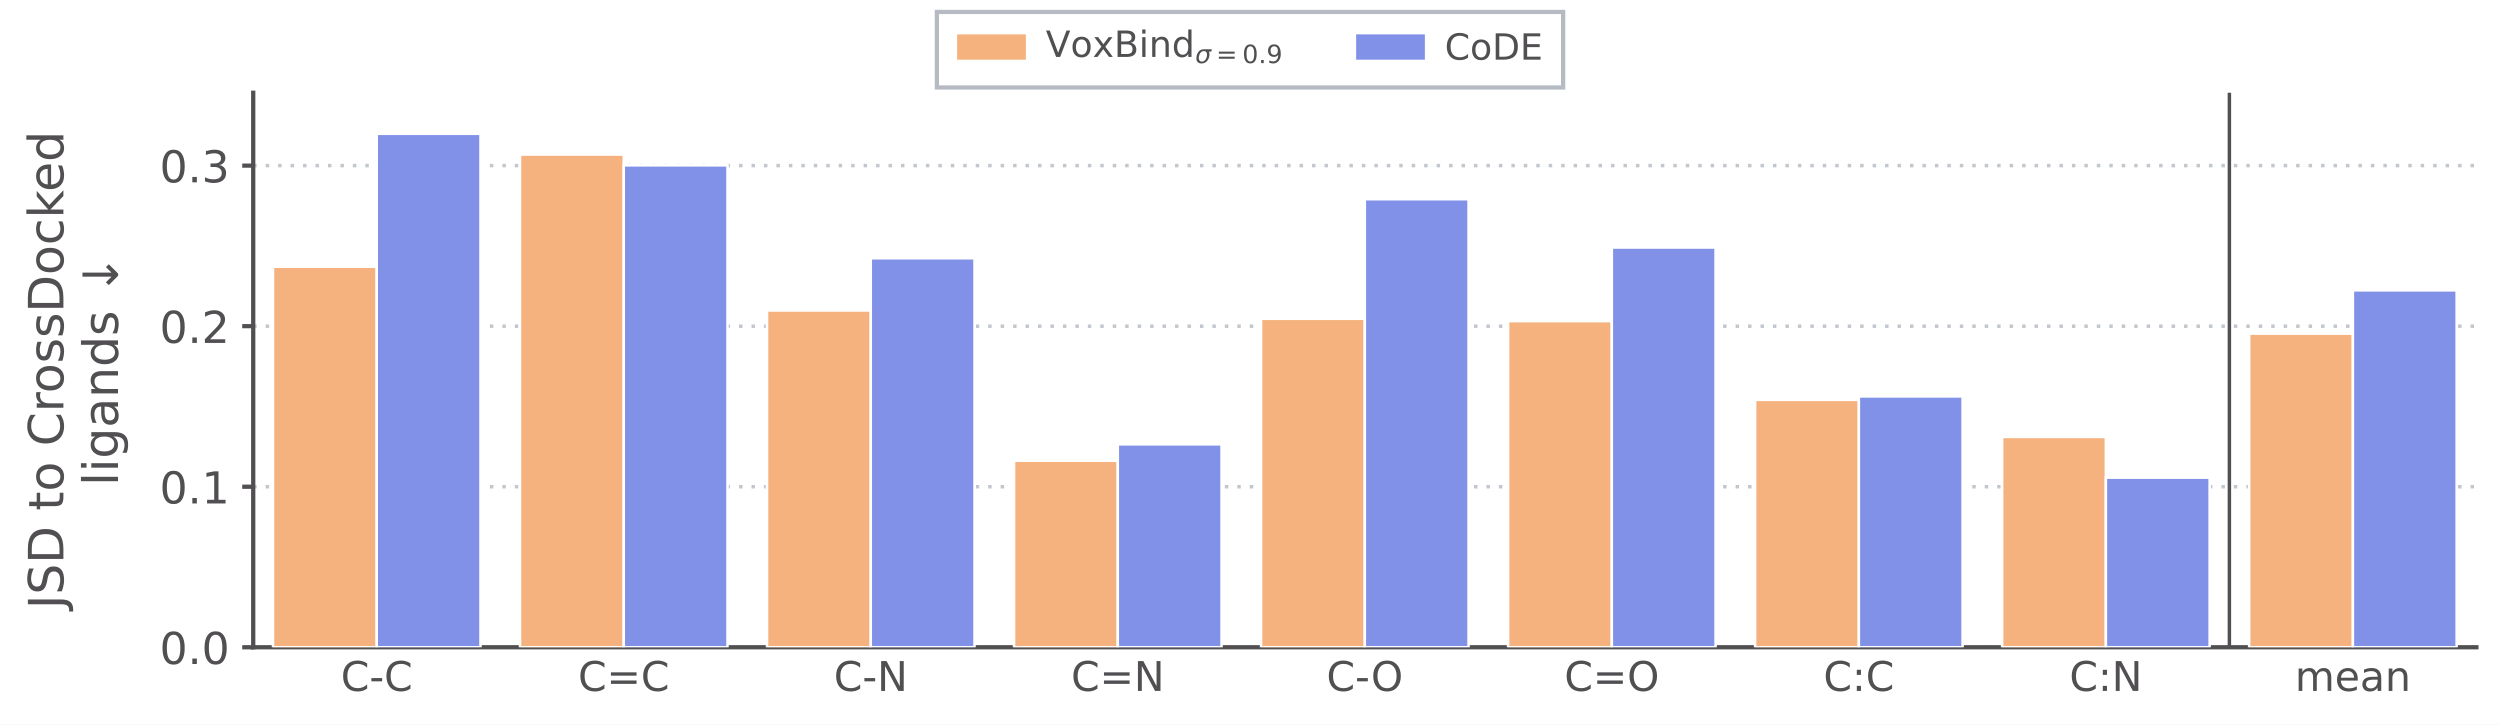
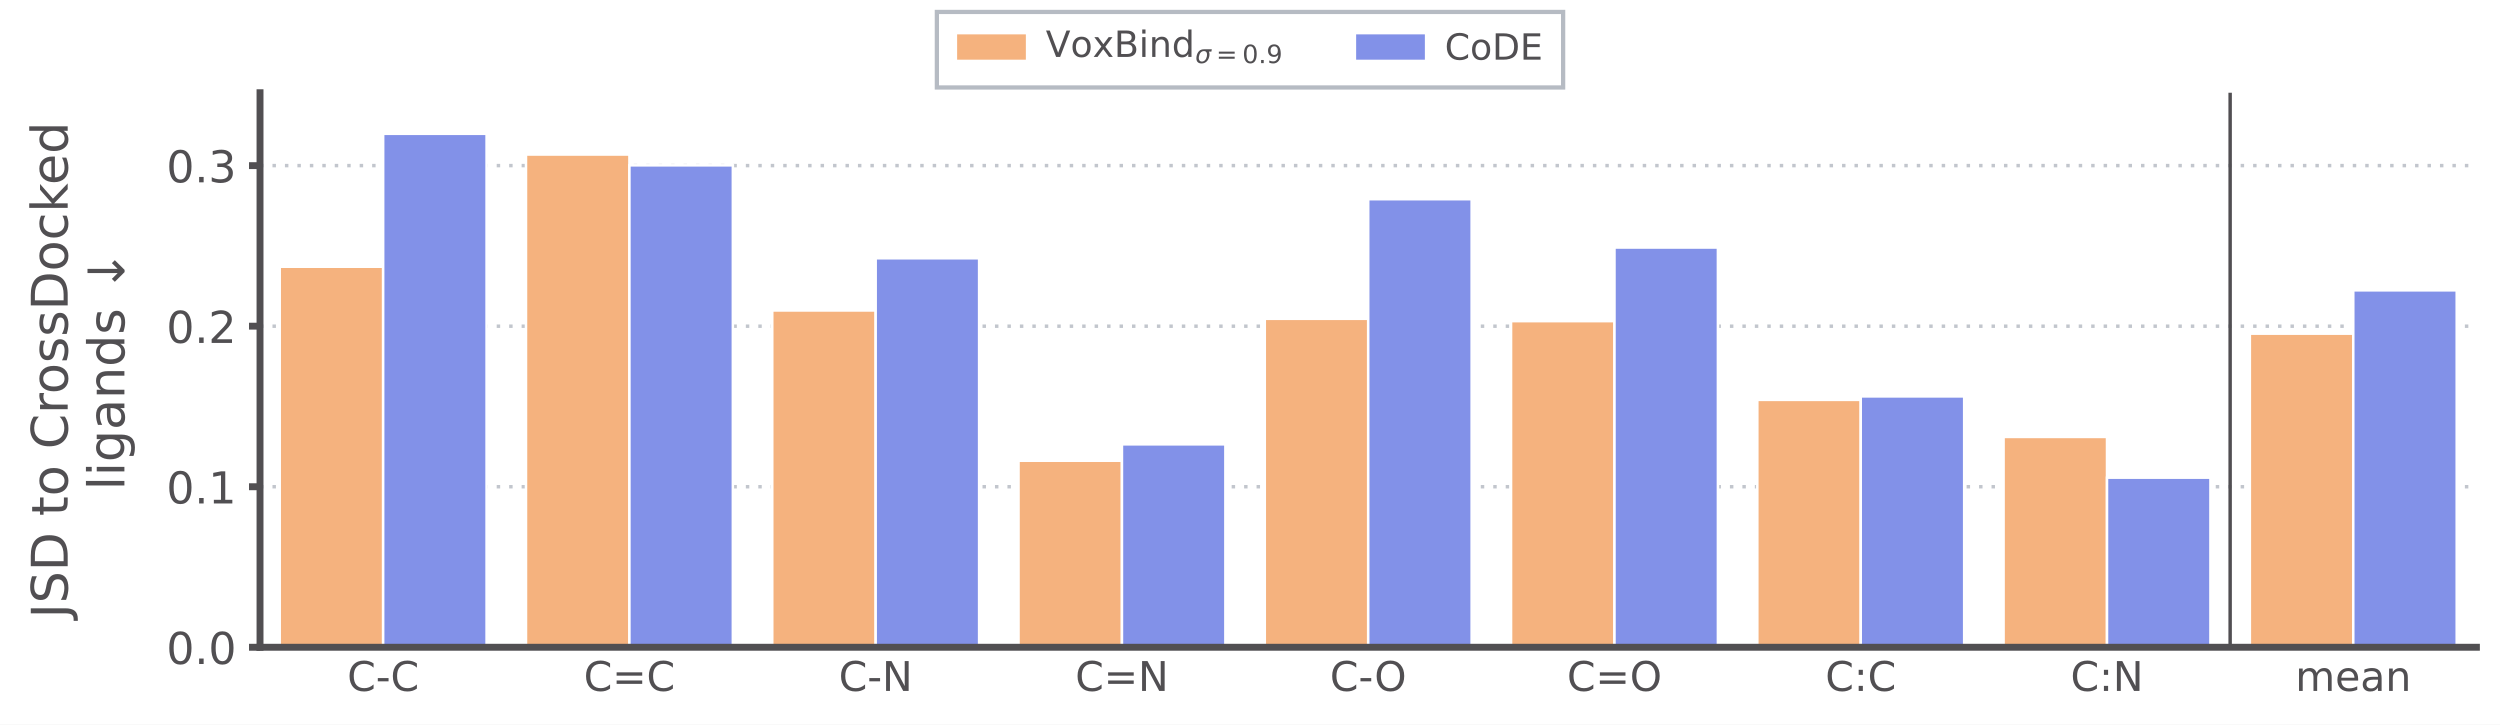
<svg xmlns="http://www.w3.org/2000/svg" xmlns:xlink="http://www.w3.org/1999/xlink" width="794.745pt" height="230.353pt" viewBox="0 0 794.745 230.353" version="1.1">
  <defs>
    <style type="text/css">*{stroke-linejoin: round; stroke-linecap: butt}</style>
  </defs>
  <g id="figure_1">
    <g id="patch_1">
      <path d="M 0 230.353  L 794.745 230.353  L 794.745 0  L 0 0  z " style="fill: #ffffff" />
    </g>
    <g id="axes_1">
      <g id="patch_2">
-         <path d="M 80.5 205.762  L 787.245 205.762  L 787.245 29.481  L 80.5 29.481  z " style="fill: #ffffff" />
+         <path d="M 82.66 205.762  L 787.245 205.762  L 787.245 29.481  L 82.66 29.481  z " style="fill: #ffffff" />
      </g>
      <g id="matplotlib.axis_1">
        <g id="xtick_1">
          <g id="line2d_1" />
          <g id="text_1">
-             <text style="font-size: 13px; font-family: 'DejaVu Sans'; text-anchor: middle; fill: #514f52" x="119.764" y="219.64" transform="rotate(-0 119.7636 219.6403)">C-C</text>
+             <text style="font-size: 13px; font-family: 'DejaVu Sans'; text-anchor: middle; fill: #514f52" x="121.804" y="219.64" transform="rotate(-0 121.8036 219.6403)">C-C</text>
          </g>
        </g>
        <g id="xtick_2">
          <g id="line2d_2" />
          <g id="text_2">
-             <text style="font-size: 13px; font-family: 'DejaVu Sans'; text-anchor: middle; fill: #514f52" x="198.291" y="219.64" transform="rotate(-0 198.2908 219.6403)">C=C</text>
+             <text style="font-size: 13px; font-family: 'DejaVu Sans'; text-anchor: middle; fill: #514f52" x="200.091" y="219.64" transform="rotate(-0 200.0908 219.6403)">C=C</text>
          </g>
        </g>
        <g id="xtick_3">
          <g id="line2d_3" />
          <g id="text_3">
-             <text style="font-size: 13px; font-family: 'DejaVu Sans'; text-anchor: middle; fill: #514f52" x="276.818" y="219.64" transform="rotate(-0 276.8181 219.6403)">C-N</text>
+             <text style="font-size: 13px; font-family: 'DejaVu Sans'; text-anchor: middle; fill: #514f52" x="278.378" y="219.64" transform="rotate(-0 278.3781 219.6403)">C-N</text>
          </g>
        </g>
        <g id="xtick_4">
          <g id="line2d_4" />
          <g id="text_4">
-             <text style="font-size: 13px; font-family: 'DejaVu Sans'; text-anchor: middle; fill: #514f52" x="355.345" y="219.64" transform="rotate(-0 355.3453 219.6403)">C=N</text>
+             <text style="font-size: 13px; font-family: 'DejaVu Sans'; text-anchor: middle; fill: #514f52" x="356.665" y="219.64" transform="rotate(-0 356.6653 219.6403)">C=N</text>
          </g>
        </g>
        <g id="xtick_5">
          <g id="line2d_5" />
          <g id="text_5">
-             <text style="font-size: 13px; font-family: 'DejaVu Sans'; text-anchor: middle; fill: #514f52" x="433.873" y="219.64" transform="rotate(-0 433.8725 219.6403)">C-O</text>
+             <text style="font-size: 13px; font-family: 'DejaVu Sans'; text-anchor: middle; fill: #514f52" x="434.952" y="219.64" transform="rotate(-0 434.9525 219.6403)">C-O</text>
          </g>
        </g>
        <g id="xtick_6">
          <g id="line2d_6" />
          <g id="text_6">
-             <text style="font-size: 13px; font-family: 'DejaVu Sans'; text-anchor: middle; fill: #514f52" x="512.4" y="219.64" transform="rotate(-0 512.3997 219.6403)">C=O</text>
+             <text style="font-size: 13px; font-family: 'DejaVu Sans'; text-anchor: middle; fill: #514f52" x="513.24" y="219.64" transform="rotate(-0 513.2397 219.6403)">C=O</text>
          </g>
        </g>
        <g id="xtick_7">
          <g id="line2d_7" />
          <g id="text_7">
-             <text style="font-size: 13px; font-family: 'DejaVu Sans'; text-anchor: middle; fill: #514f52" x="590.927" y="219.64" transform="rotate(-0 590.9269 219.6403)">C:C</text>
+             <text style="font-size: 13px; font-family: 'DejaVu Sans'; text-anchor: middle; fill: #514f52" x="591.527" y="219.64" transform="rotate(-0 591.5269 219.6403)">C:C</text>
          </g>
        </g>
        <g id="xtick_8">
          <g id="line2d_8" />
          <g id="text_8">
-             <text style="font-size: 13px; font-family: 'DejaVu Sans'; text-anchor: middle; fill: #514f52" x="669.454" y="219.64" transform="rotate(-0 669.4542 219.6403)">C:N</text>
+             <text style="font-size: 13px; font-family: 'DejaVu Sans'; text-anchor: middle; fill: #514f52" x="669.814" y="219.64" transform="rotate(-0 669.8142 219.6403)">C:N</text>
          </g>
        </g>
        <g id="xtick_9">
          <g id="line2d_9" />
          <g id="text_9">
-             <text style="font-size: 13px; font-family: 'DejaVu Sans'; text-anchor: middle; fill: #514f52" x="747.981" y="219.64" transform="rotate(-0 747.9814 219.6403)">mean</text>
+             <text style="font-size: 13px; font-family: 'DejaVu Sans'; text-anchor: middle; fill: #514f52" x="748.101" y="219.64" transform="rotate(-0 748.1014 219.6403)">mean</text>
          </g>
        </g>
      </g>
      <g id="matplotlib.axis_2">
        <g id="ytick_1">
          <g id="line2d_10">
-             <path d="M 80.5 205.762  L 787.245 205.762  " clip-path="url(#p18559e23aa)" style="fill: none; stroke-dasharray: 1.1,2.86; stroke-dashoffset: 0; stroke: #c2c6cd; stroke-width: 1.1" />
+             <path d="M 82.66 205.762  L 787.245 205.762  " clip-path="url(#pb75eba2cb1)" style="fill: none; stroke-dasharray: 1.1,2.86; stroke-dashoffset: 0; stroke: #c2c6cd; stroke-width: 1.1" />
          </g>
          <g id="line2d_11">
            <defs>
-               <path id="m824b6d9475" d="M 0 0  L -3.5 0  " style="stroke: #514f52; stroke-width: 1.35" />
+               <path id="mc048977fcf" d="M 0 0  L -3.5 0  " style="stroke: #514f52; stroke-width: 2.2" />
            </defs>
            <g>
-               <use xlink:href="#m824b6d9475" x="80.5" y="205.762" style="fill: #514f52; stroke: #514f52; stroke-width: 1.35" />
+               <use xlink:href="#mc048977fcf" x="82.66" y="205.762" style="fill: #514f52; stroke: #514f52; stroke-width: 2.2" />
            </g>
          </g>
          <g id="text_10">
-             <text style="font-size: 14px; font-family: 'DejaVu Sans'; text-anchor: end; fill: #514f52" x="73" y="211.081" transform="rotate(-0 73 211.0812)">0.0</text>
+             <text style="font-size: 14px; font-family: 'DejaVu Sans'; text-anchor: end; fill: #514f52" x="75.16" y="211.081" transform="rotate(-0 75.16 211.0812)">0.0</text>
          </g>
        </g>
        <g id="ytick_2">
          <g id="line2d_12">
-             <path d="M 80.5 154.726  L 787.245 154.726  " clip-path="url(#p18559e23aa)" style="fill: none; stroke-dasharray: 1.1,2.86; stroke-dashoffset: 0; stroke: #c2c6cd; stroke-width: 1.1" />
+             <path d="M 82.66 154.726  L 787.245 154.726  " clip-path="url(#pb75eba2cb1)" style="fill: none; stroke-dasharray: 1.1,2.86; stroke-dashoffset: 0; stroke: #c2c6cd; stroke-width: 1.1" />
          </g>
          <g id="line2d_13">
            <g>
-               <use xlink:href="#m824b6d9475" x="80.5" y="154.726" style="fill: #514f52; stroke: #514f52; stroke-width: 1.35" />
+               <use xlink:href="#mc048977fcf" x="82.66" y="154.726" style="fill: #514f52; stroke: #514f52; stroke-width: 2.2" />
            </g>
          </g>
          <g id="text_11">
-             <text style="font-size: 14px; font-family: 'DejaVu Sans'; text-anchor: end; fill: #514f52" x="73" y="160.045" transform="rotate(-0 73 160.0448)">0.1</text>
+             <text style="font-size: 14px; font-family: 'DejaVu Sans'; text-anchor: end; fill: #514f52" x="75.16" y="160.045" transform="rotate(-0 75.16 160.0448)">0.1</text>
          </g>
        </g>
        <g id="ytick_3">
          <g id="line2d_14">
-             <path d="M 80.5 103.689  L 787.245 103.689  " clip-path="url(#p18559e23aa)" style="fill: none; stroke-dasharray: 1.1,2.86; stroke-dashoffset: 0; stroke: #c2c6cd; stroke-width: 1.1" />
+             <path d="M 82.66 103.689  L 787.245 103.689  " clip-path="url(#pb75eba2cb1)" style="fill: none; stroke-dasharray: 1.1,2.86; stroke-dashoffset: 0; stroke: #c2c6cd; stroke-width: 1.1" />
          </g>
          <g id="line2d_15">
            <g>
-               <use xlink:href="#m824b6d9475" x="80.5" y="103.689" style="fill: #514f52; stroke: #514f52; stroke-width: 1.35" />
+               <use xlink:href="#mc048977fcf" x="82.66" y="103.689" style="fill: #514f52; stroke: #514f52; stroke-width: 2.2" />
            </g>
          </g>
          <g id="text_12">
-             <text style="font-size: 14px; font-family: 'DejaVu Sans'; text-anchor: end; fill: #514f52" x="73" y="109.008" transform="rotate(-0 73 109.0084)">0.2</text>
+             <text style="font-size: 14px; font-family: 'DejaVu Sans'; text-anchor: end; fill: #514f52" x="75.16" y="109.008" transform="rotate(-0 75.16 109.0084)">0.2</text>
          </g>
        </g>
        <g id="ytick_4">
          <g id="line2d_16">
-             <path d="M 80.5 52.653  L 787.245 52.653  " clip-path="url(#p18559e23aa)" style="fill: none; stroke-dasharray: 1.1,2.86; stroke-dashoffset: 0; stroke: #c2c6cd; stroke-width: 1.1" />
+             <path d="M 82.66 52.653  L 787.245 52.653  " clip-path="url(#pb75eba2cb1)" style="fill: none; stroke-dasharray: 1.1,2.86; stroke-dashoffset: 0; stroke: #c2c6cd; stroke-width: 1.1" />
          </g>
          <g id="line2d_17">
            <g>
-               <use xlink:href="#m824b6d9475" x="80.5" y="52.653" style="fill: #514f52; stroke: #514f52; stroke-width: 1.35" />
+               <use xlink:href="#mc048977fcf" x="82.66" y="52.653" style="fill: #514f52; stroke: #514f52; stroke-width: 2.2" />
            </g>
          </g>
          <g id="text_13">
-             <text style="font-size: 14px; font-family: 'DejaVu Sans'; text-anchor: end; fill: #514f52" x="73" y="57.972" transform="rotate(-0 73 57.97201)">0.3</text>
+             <text style="font-size: 14px; font-family: 'DejaVu Sans'; text-anchor: end; fill: #514f52" x="75.16" y="57.972" transform="rotate(-0 75.16 57.97201)">0.3</text>
          </g>
        </g>
        <g id="text_14">
-           <text style="font-size: 15.5px; font-family: 'DejaVu Sans'; fill: #514f52" transform="translate(20.1555 193.608) rotate(-90)">JSD to CrossDocked</text>
-           <text style="font-size: 15.5px; font-family: 'DejaVu Sans'; fill: #514f52" transform="translate(37.51211 154.4232) rotate(-90)">ligands ↓</text>
+           <text style="font-size: 16.1px; font-family: 'DejaVu Sans'; fill: #514f52" transform="translate(21.51885 196.5494) rotate(-90)">JSD to CrossDocked</text>
+           <text style="font-size: 16.1px; font-family: 'DejaVu Sans'; fill: #514f52" transform="translate(39.54733 155.8478) rotate(-90)">ligands ↓</text>
        </g>
      </g>
      <g id="line2d_18">
-         <path d="M 708.718 205.762  L 708.718 29.481  " clip-path="url(#p18559e23aa)" style="fill: none; stroke: #514f52; stroke-width: 1.1; stroke-linecap: square" />
+         <path d="M 708.958 205.762  L 708.958 29.481  " clip-path="url(#pb75eba2cb1)" style="fill: none; stroke: #514f52; stroke-width: 1.1; stroke-linecap: square" />
      </g>
      <g id="patch_3">
-         <path d="M 80.5 205.762  L 80.5 29.481  " style="fill: none; stroke: #514f52; stroke-width: 1.35; stroke-linejoin: miter; stroke-linecap: square" />
+         <path d="M 88.923 205.762  L 121.804 205.762  L 121.804 84.789  L 88.923 84.789  z " clip-path="url(#pb75eba2cb1)" style="fill: #f5b27e; stroke: #ffffff; stroke-width: 0.8; stroke-linejoin: miter" />
      </g>
      <g id="patch_4">
-         <path d="M 80.5 205.762  L 787.245 205.762  " style="fill: none; stroke: #514f52; stroke-width: 1.35; stroke-linejoin: miter; stroke-linecap: square" />
+         <path d="M 167.21 205.762  L 200.091 205.762  L 200.091 49.136  L 167.21 49.136  z " clip-path="url(#pb75eba2cb1)" style="fill: #f5b27e; stroke: #ffffff; stroke-width: 0.8; stroke-linejoin: miter" />
      </g>
      <g id="patch_5">
-         <path d="M 86.782 205.762  L 119.764 205.762  L 119.764 84.789  L 86.782 84.789  z " clip-path="url(#p18559e23aa)" style="fill: #f5b27e; stroke: #ffffff; stroke-width: 0.8; stroke-linejoin: miter" />
+         <path d="M 245.497 205.762  L 278.378 205.762  L 278.378 98.707  L 245.497 98.707  z " clip-path="url(#pb75eba2cb1)" style="fill: #f5b27e; stroke: #ffffff; stroke-width: 0.8; stroke-linejoin: miter" />
      </g>
      <g id="patch_6">
-         <path d="M 165.309 205.762  L 198.291 205.762  L 198.291 49.136  L 165.309 49.136  z " clip-path="url(#p18559e23aa)" style="fill: #f5b27e; stroke: #ffffff; stroke-width: 0.8; stroke-linejoin: miter" />
+         <path d="M 323.785 205.762  L 356.665 205.762  L 356.665 146.471  L 323.785 146.471  z " clip-path="url(#pb75eba2cb1)" style="fill: #f5b27e; stroke: #ffffff; stroke-width: 0.8; stroke-linejoin: miter" />
      </g>
      <g id="patch_7">
-         <path d="M 243.837 205.762  L 276.818 205.762  L 276.818 98.707  L 243.837 98.707  z " clip-path="url(#p18559e23aa)" style="fill: #f5b27e; stroke: #ffffff; stroke-width: 0.8; stroke-linejoin: miter" />
+         <path d="M 402.072 205.762  L 434.952 205.762  L 434.952 101.347  L 402.072 101.347  z " clip-path="url(#pb75eba2cb1)" style="fill: #f5b27e; stroke: #ffffff; stroke-width: 0.8; stroke-linejoin: miter" />
      </g>
      <g id="patch_8">
-         <path d="M 322.364 205.762  L 355.345 205.762  L 355.345 146.471  L 322.364 146.471  z " clip-path="url(#p18559e23aa)" style="fill: #f5b27e; stroke: #ffffff; stroke-width: 0.8; stroke-linejoin: miter" />
+         <path d="M 480.359 205.762  L 513.24 205.762  L 513.24 102.099  L 480.359 102.099  z " clip-path="url(#pb75eba2cb1)" style="fill: #f5b27e; stroke: #ffffff; stroke-width: 0.8; stroke-linejoin: miter" />
      </g>
      <g id="patch_9">
-         <path d="M 400.891 205.762  L 433.873 205.762  L 433.873 101.347  L 400.891 101.347  z " clip-path="url(#p18559e23aa)" style="fill: #f5b27e; stroke: #ffffff; stroke-width: 0.8; stroke-linejoin: miter" />
+         <path d="M 558.646 205.762  L 591.527 205.762  L 591.527 127.121  L 558.646 127.121  z " clip-path="url(#pb75eba2cb1)" style="fill: #f5b27e; stroke: #ffffff; stroke-width: 0.8; stroke-linejoin: miter" />
      </g>
      <g id="patch_10">
-         <path d="M 479.418 205.762  L 512.4 205.762  L 512.4 102.099  L 479.418 102.099  z " clip-path="url(#p18559e23aa)" style="fill: #f5b27e; stroke: #ffffff; stroke-width: 0.8; stroke-linejoin: miter" />
+         <path d="M 636.934 205.762  L 669.814 205.762  L 669.814 138.911  L 636.934 138.911  z " clip-path="url(#pb75eba2cb1)" style="fill: #f5b27e; stroke: #ffffff; stroke-width: 0.8; stroke-linejoin: miter" />
      </g>
      <g id="patch_11">
-         <path d="M 557.946 205.762  L 590.927 205.762  L 590.927 127.121  L 557.946 127.121  z " clip-path="url(#p18559e23aa)" style="fill: #f5b27e; stroke: #ffffff; stroke-width: 0.8; stroke-linejoin: miter" />
+         <path d="M 715.221 205.762  L 748.101 205.762  L 748.101 106.073  L 715.221 106.073  z " clip-path="url(#pb75eba2cb1)" style="fill: #f5b27e; stroke: #ffffff; stroke-width: 0.8; stroke-linejoin: miter" />
      </g>
      <g id="patch_12">
-         <path d="M 636.473 205.762  L 669.454 205.762  L 669.454 138.911  L 636.473 138.911  z " clip-path="url(#p18559e23aa)" style="fill: #f5b27e; stroke: #ffffff; stroke-width: 0.8; stroke-linejoin: miter" />
+         <path d="M 121.804 205.762  L 154.684 205.762  L 154.684 42.539  L 121.804 42.539  z " clip-path="url(#pb75eba2cb1)" style="fill: #8291e8; stroke: #ffffff; stroke-width: 0.8; stroke-linejoin: miter" />
      </g>
      <g id="patch_13">
-         <path d="M 715 205.762  L 747.981 205.762  L 747.981 106.073  L 715 106.073  z " clip-path="url(#p18559e23aa)" style="fill: #f5b27e; stroke: #ffffff; stroke-width: 0.8; stroke-linejoin: miter" />
+         <path d="M 200.091 205.762  L 232.971 205.762  L 232.971 52.563  L 200.091 52.563  z " clip-path="url(#pb75eba2cb1)" style="fill: #8291e8; stroke: #ffffff; stroke-width: 0.8; stroke-linejoin: miter" />
      </g>
      <g id="patch_14">
-         <path d="M 119.764 205.762  L 152.745 205.762  L 152.745 42.539  L 119.764 42.539  z " clip-path="url(#p18559e23aa)" style="fill: #8291e8; stroke: #ffffff; stroke-width: 0.8; stroke-linejoin: miter" />
+         <path d="M 278.378 205.762  L 311.259 205.762  L 311.259 82.102  L 278.378 82.102  z " clip-path="url(#pb75eba2cb1)" style="fill: #8291e8; stroke: #ffffff; stroke-width: 0.8; stroke-linejoin: miter" />
      </g>
      <g id="patch_15">
-         <path d="M 198.291 205.762  L 231.272 205.762  L 231.272 52.563  L 198.291 52.563  z " clip-path="url(#p18559e23aa)" style="fill: #8291e8; stroke: #ffffff; stroke-width: 0.8; stroke-linejoin: miter" />
+         <path d="M 356.665 205.762  L 389.546 205.762  L 389.546 141.263  L 356.665 141.263  z " clip-path="url(#pb75eba2cb1)" style="fill: #8291e8; stroke: #ffffff; stroke-width: 0.8; stroke-linejoin: miter" />
      </g>
      <g id="patch_16">
-         <path d="M 276.818 205.762  L 309.799 205.762  L 309.799 82.102  L 276.818 82.102  z " clip-path="url(#p18559e23aa)" style="fill: #8291e8; stroke: #ffffff; stroke-width: 0.8; stroke-linejoin: miter" />
+         <path d="M 434.952 205.762  L 467.833 205.762  L 467.833 63.323  L 434.952 63.323  z " clip-path="url(#pb75eba2cb1)" style="fill: #8291e8; stroke: #ffffff; stroke-width: 0.8; stroke-linejoin: miter" />
      </g>
      <g id="patch_17">
-         <path d="M 355.345 205.762  L 388.327 205.762  L 388.327 141.263  L 355.345 141.263  z " clip-path="url(#p18559e23aa)" style="fill: #8291e8; stroke: #ffffff; stroke-width: 0.8; stroke-linejoin: miter" />
+         <path d="M 513.24 205.762  L 546.12 205.762  L 546.12 78.697  L 513.24 78.697  z " clip-path="url(#pb75eba2cb1)" style="fill: #8291e8; stroke: #ffffff; stroke-width: 0.8; stroke-linejoin: miter" />
      </g>
      <g id="patch_18">
-         <path d="M 433.873 205.762  L 466.854 205.762  L 466.854 63.323  L 433.873 63.323  z " clip-path="url(#p18559e23aa)" style="fill: #8291e8; stroke: #ffffff; stroke-width: 0.8; stroke-linejoin: miter" />
+         <path d="M 591.527 205.762  L 624.408 205.762  L 624.408 126.008  L 591.527 126.008  z " clip-path="url(#pb75eba2cb1)" style="fill: #8291e8; stroke: #ffffff; stroke-width: 0.8; stroke-linejoin: miter" />
      </g>
      <g id="patch_19">
-         <path d="M 512.4 205.762  L 545.381 205.762  L 545.381 78.697  L 512.4 78.697  z " clip-path="url(#p18559e23aa)" style="fill: #8291e8; stroke: #ffffff; stroke-width: 0.8; stroke-linejoin: miter" />
+         <path d="M 669.814 205.762  L 702.695 205.762  L 702.695 151.857  L 669.814 151.857  z " clip-path="url(#pb75eba2cb1)" style="fill: #8291e8; stroke: #ffffff; stroke-width: 0.8; stroke-linejoin: miter" />
      </g>
      <g id="patch_20">
-         <path d="M 590.927 205.762  L 623.908 205.762  L 623.908 126.008  L 590.927 126.008  z " clip-path="url(#p18559e23aa)" style="fill: #8291e8; stroke: #ffffff; stroke-width: 0.8; stroke-linejoin: miter" />
+         <path d="M 748.101 205.762  L 780.982 205.762  L 780.982 92.294  L 748.101 92.294  z " clip-path="url(#pb75eba2cb1)" style="fill: #8291e8; stroke: #ffffff; stroke-width: 0.8; stroke-linejoin: miter" />
      </g>
      <g id="patch_21">
-         <path d="M 669.454 205.762  L 702.436 205.762  L 702.436 151.857  L 669.454 151.857  z " clip-path="url(#p18559e23aa)" style="fill: #8291e8; stroke: #ffffff; stroke-width: 0.8; stroke-linejoin: miter" />
+         <path d="M 82.66 205.762  L 82.66 29.481  " style="fill: none; stroke: #514f52; stroke-width: 2.2; stroke-linejoin: miter; stroke-linecap: square" />
      </g>
      <g id="patch_22">
-         <path d="M 747.981 205.762  L 780.963 205.762  L 780.963 92.294  L 747.981 92.294  z " clip-path="url(#p18559e23aa)" style="fill: #8291e8; stroke: #ffffff; stroke-width: 0.8; stroke-linejoin: miter" />
+         <path d="M 82.66 205.762  L 787.245 205.762  " style="fill: none; stroke: #514f52; stroke-width: 2.2; stroke-linejoin: miter; stroke-linecap: square" />
      </g>
    </g>
    <g id="legend_1">
      <g id="patch_23">
        <path d="M 297.828 27.807  L 496.917 27.807  L 496.917 3.797  L 297.828 3.797  z " style="fill: #ffffff; stroke: #b6bbc3; stroke-width: 1.35; stroke-linejoin: miter" />
      </g>
      <g id="patch_24">
        <path d="M 304.268 18.975  L 326.118 18.975  L 326.118 10.925  L 304.268 10.925  z " style="fill: #f5b27e" />
      </g>
      <g id="text_15">
        <g style="fill: #514f52" transform="translate(332.4433 18.97497)">
          <text>
            <tspan x="0" y="-0.875" style="font-size: 11.5px; font-family: 'DejaVu Sans'; fill: #514f52">V</tspan>
            <tspan x="7.867" y="-0.875" style="font-size: 11.5px; font-family: 'DejaVu Sans'; fill: #514f52">o</tspan>
            <tspan x="14.903" y="-0.875" style="font-size: 11.5px; font-family: 'DejaVu Sans'; fill: #514f52">x</tspan>
            <tspan x="21.708" y="-0.875" style="font-size: 11.5px; font-family: 'DejaVu Sans'; fill: #514f52">B</tspan>
            <tspan x="29.598" y="-0.875" style="font-size: 11.5px; font-family: 'DejaVu Sans'; fill: #514f52">i</tspan>
            <tspan x="32.793" y="-0.875" style="font-size: 11.5px; font-family: 'DejaVu Sans'; fill: #514f52">n</tspan>
            <tspan x="40.082" y="-0.875" style="font-size: 11.5px; font-family: 'DejaVu Sans'; fill: #514f52">d</tspan>
            <tspan x="47.496" y="1.094" style="font-style: oblique; font-size: 8.05px; font-family: 'DejaVu Sans'; fill: #514f52">σ</tspan>
            <tspan x="54.167" y="1.094" style="font-size: 8.05px; font-family: 'DejaVu Sans'; fill: #514f52">=</tspan>
            <tspan x="62.48" y="1.094" style="font-size: 8.05px; font-family: 'DejaVu Sans'; fill: #514f52">0</tspan>
            <tspan x="67.602" y="1.094" style="font-size: 8.05px; font-family: 'DejaVu Sans'; fill: #514f52">.</tspan>
            <tspan x="70.16" y="1.094" style="font-size: 8.05px; font-family: 'DejaVu Sans'; fill: #514f52">9</tspan>
          </text>
        </g>
      </g>
      <g id="patch_25">
        <path d="M 431.113 18.975  L 452.963 18.975  L 452.963 10.925  L 431.113 10.925  z " style="fill: #8291e8" />
      </g>
      <g id="text_16">
        <text style="font-size: 11.5px; font-family: 'DejaVu Sans'; text-anchor: start; fill: #514f52" x="459.288" y="18.975" transform="rotate(-0 459.2883 18.97497)">CoDE</text>
      </g>
    </g>
  </g>
  <defs>
-     <clipPath id="p18559e23aa">
-       <rect x="80.5" y="29.481" width="706.745" height="176.281" />
+     <clipPath id="pb75eba2cb1">
+       <rect x="82.66" y="29.481" width="704.585" height="176.281" />
    </clipPath>
  </defs>
</svg>
